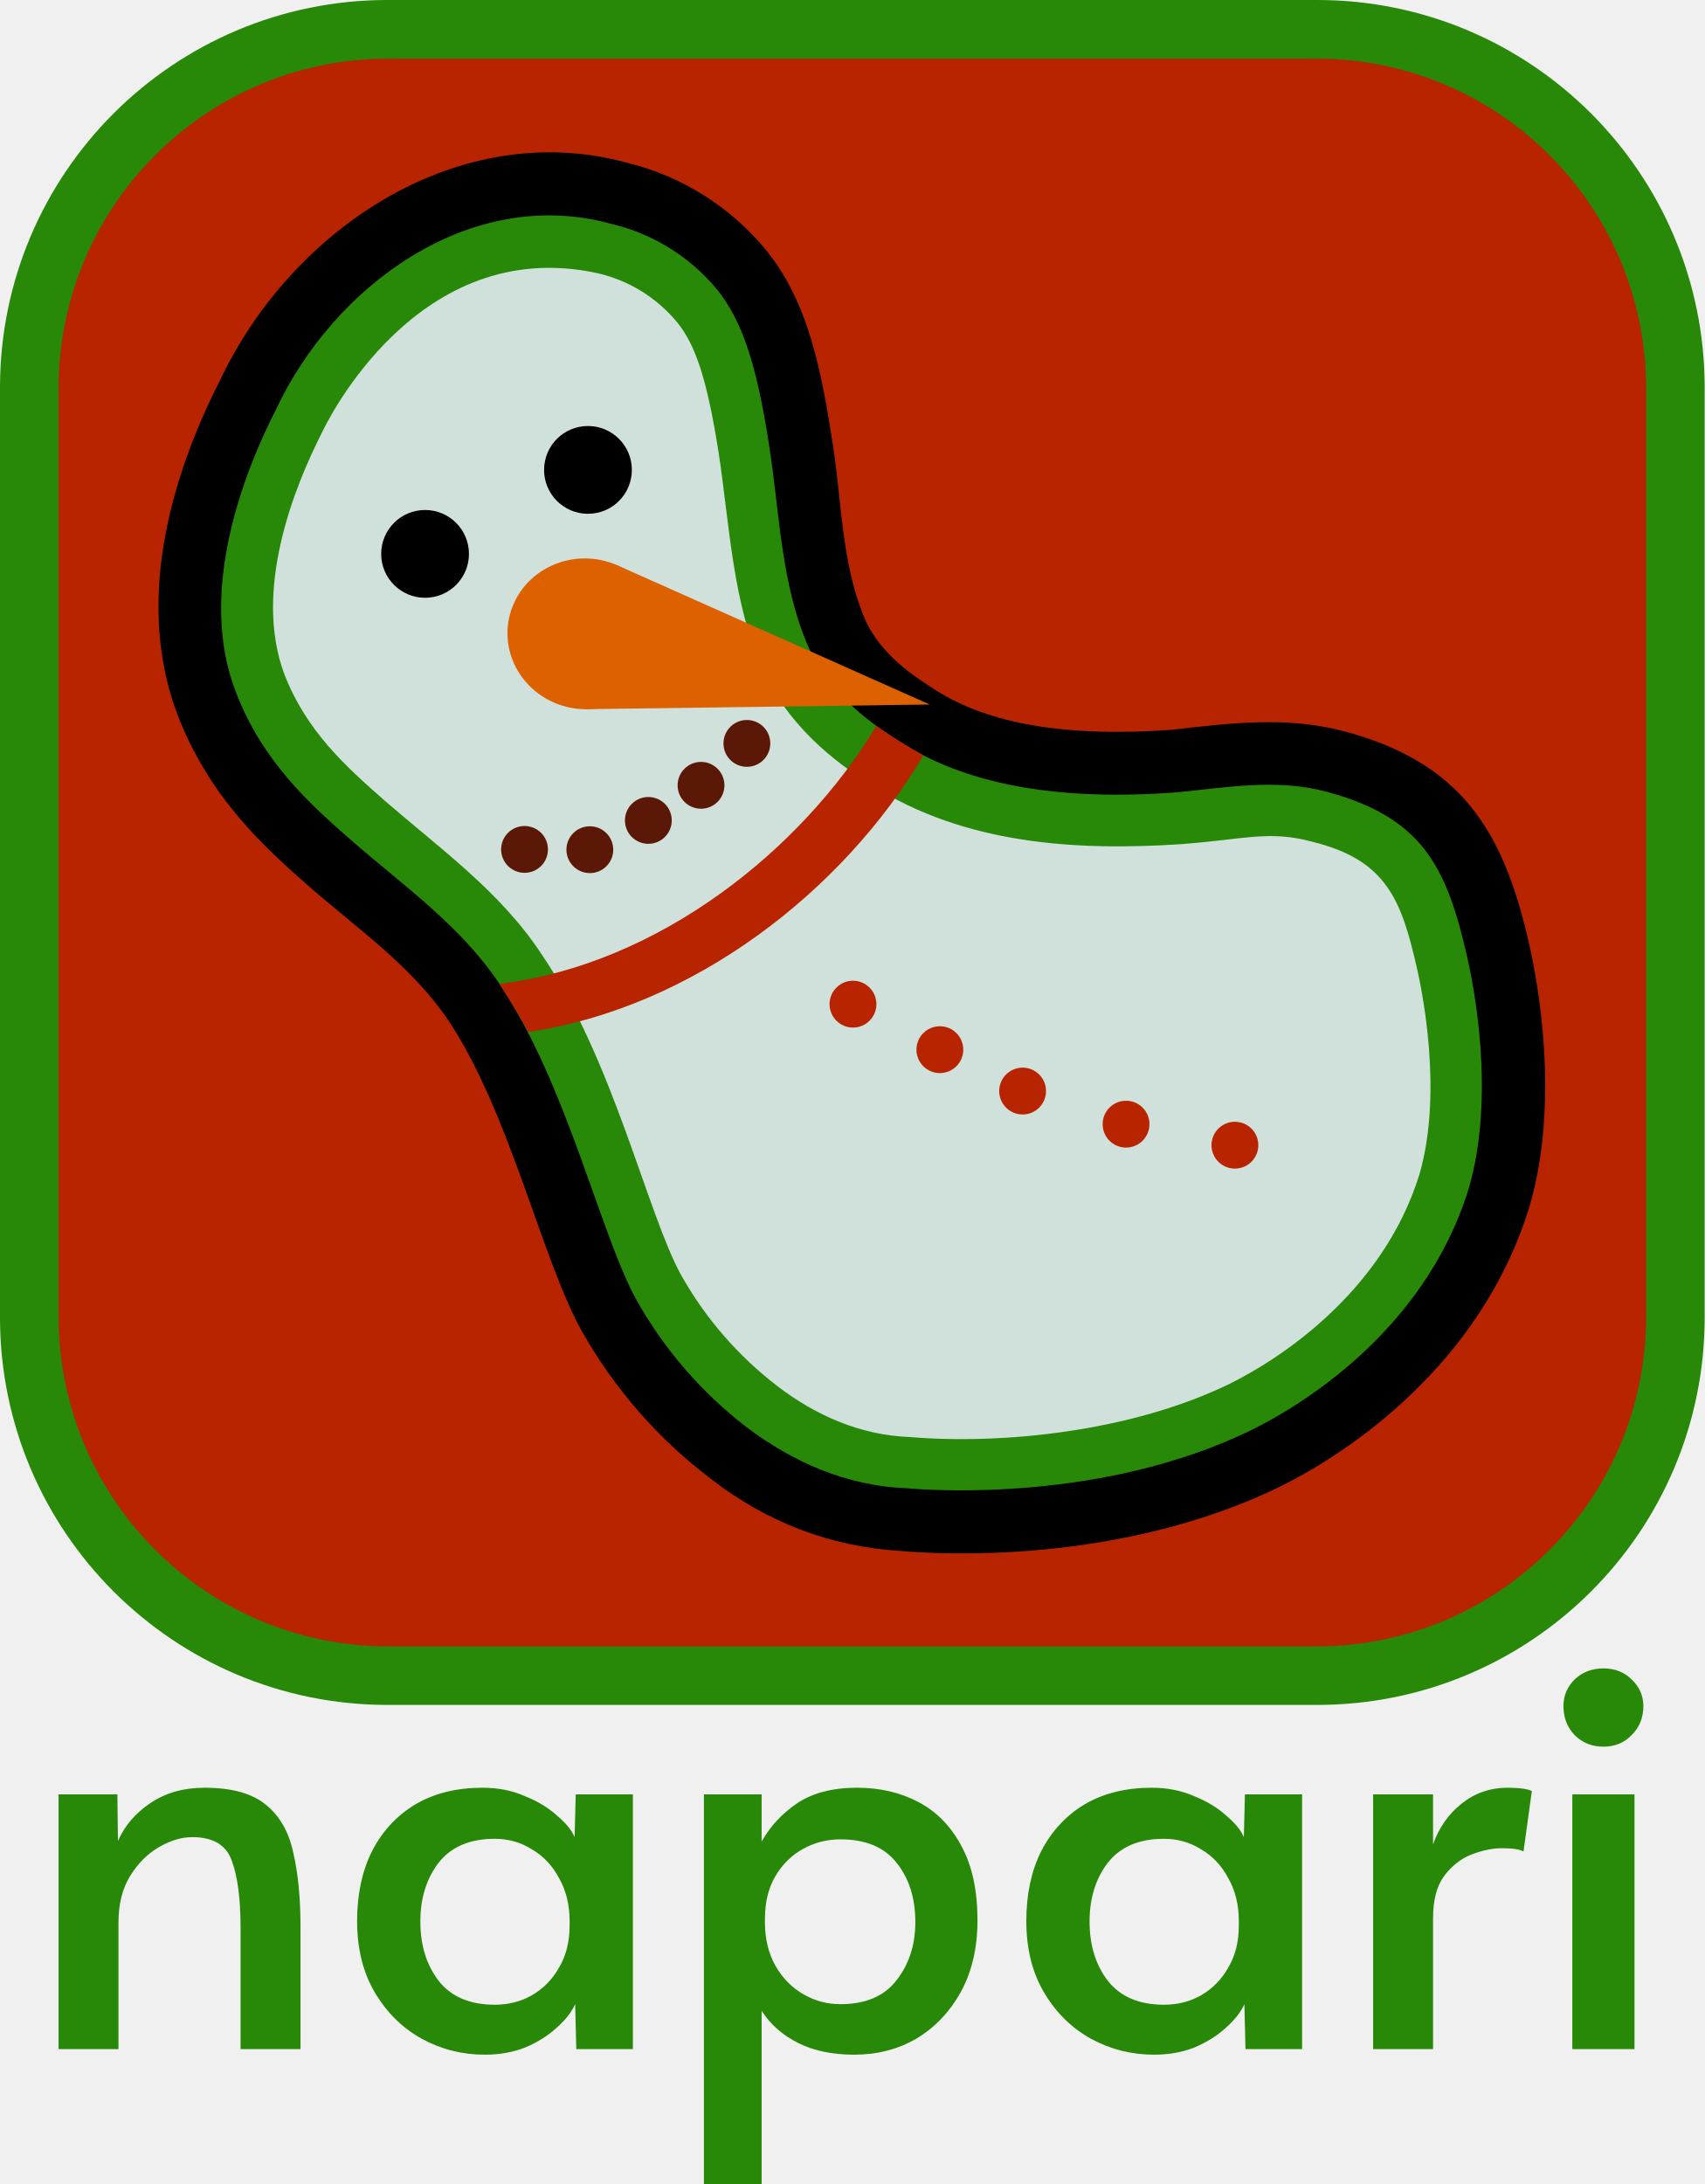
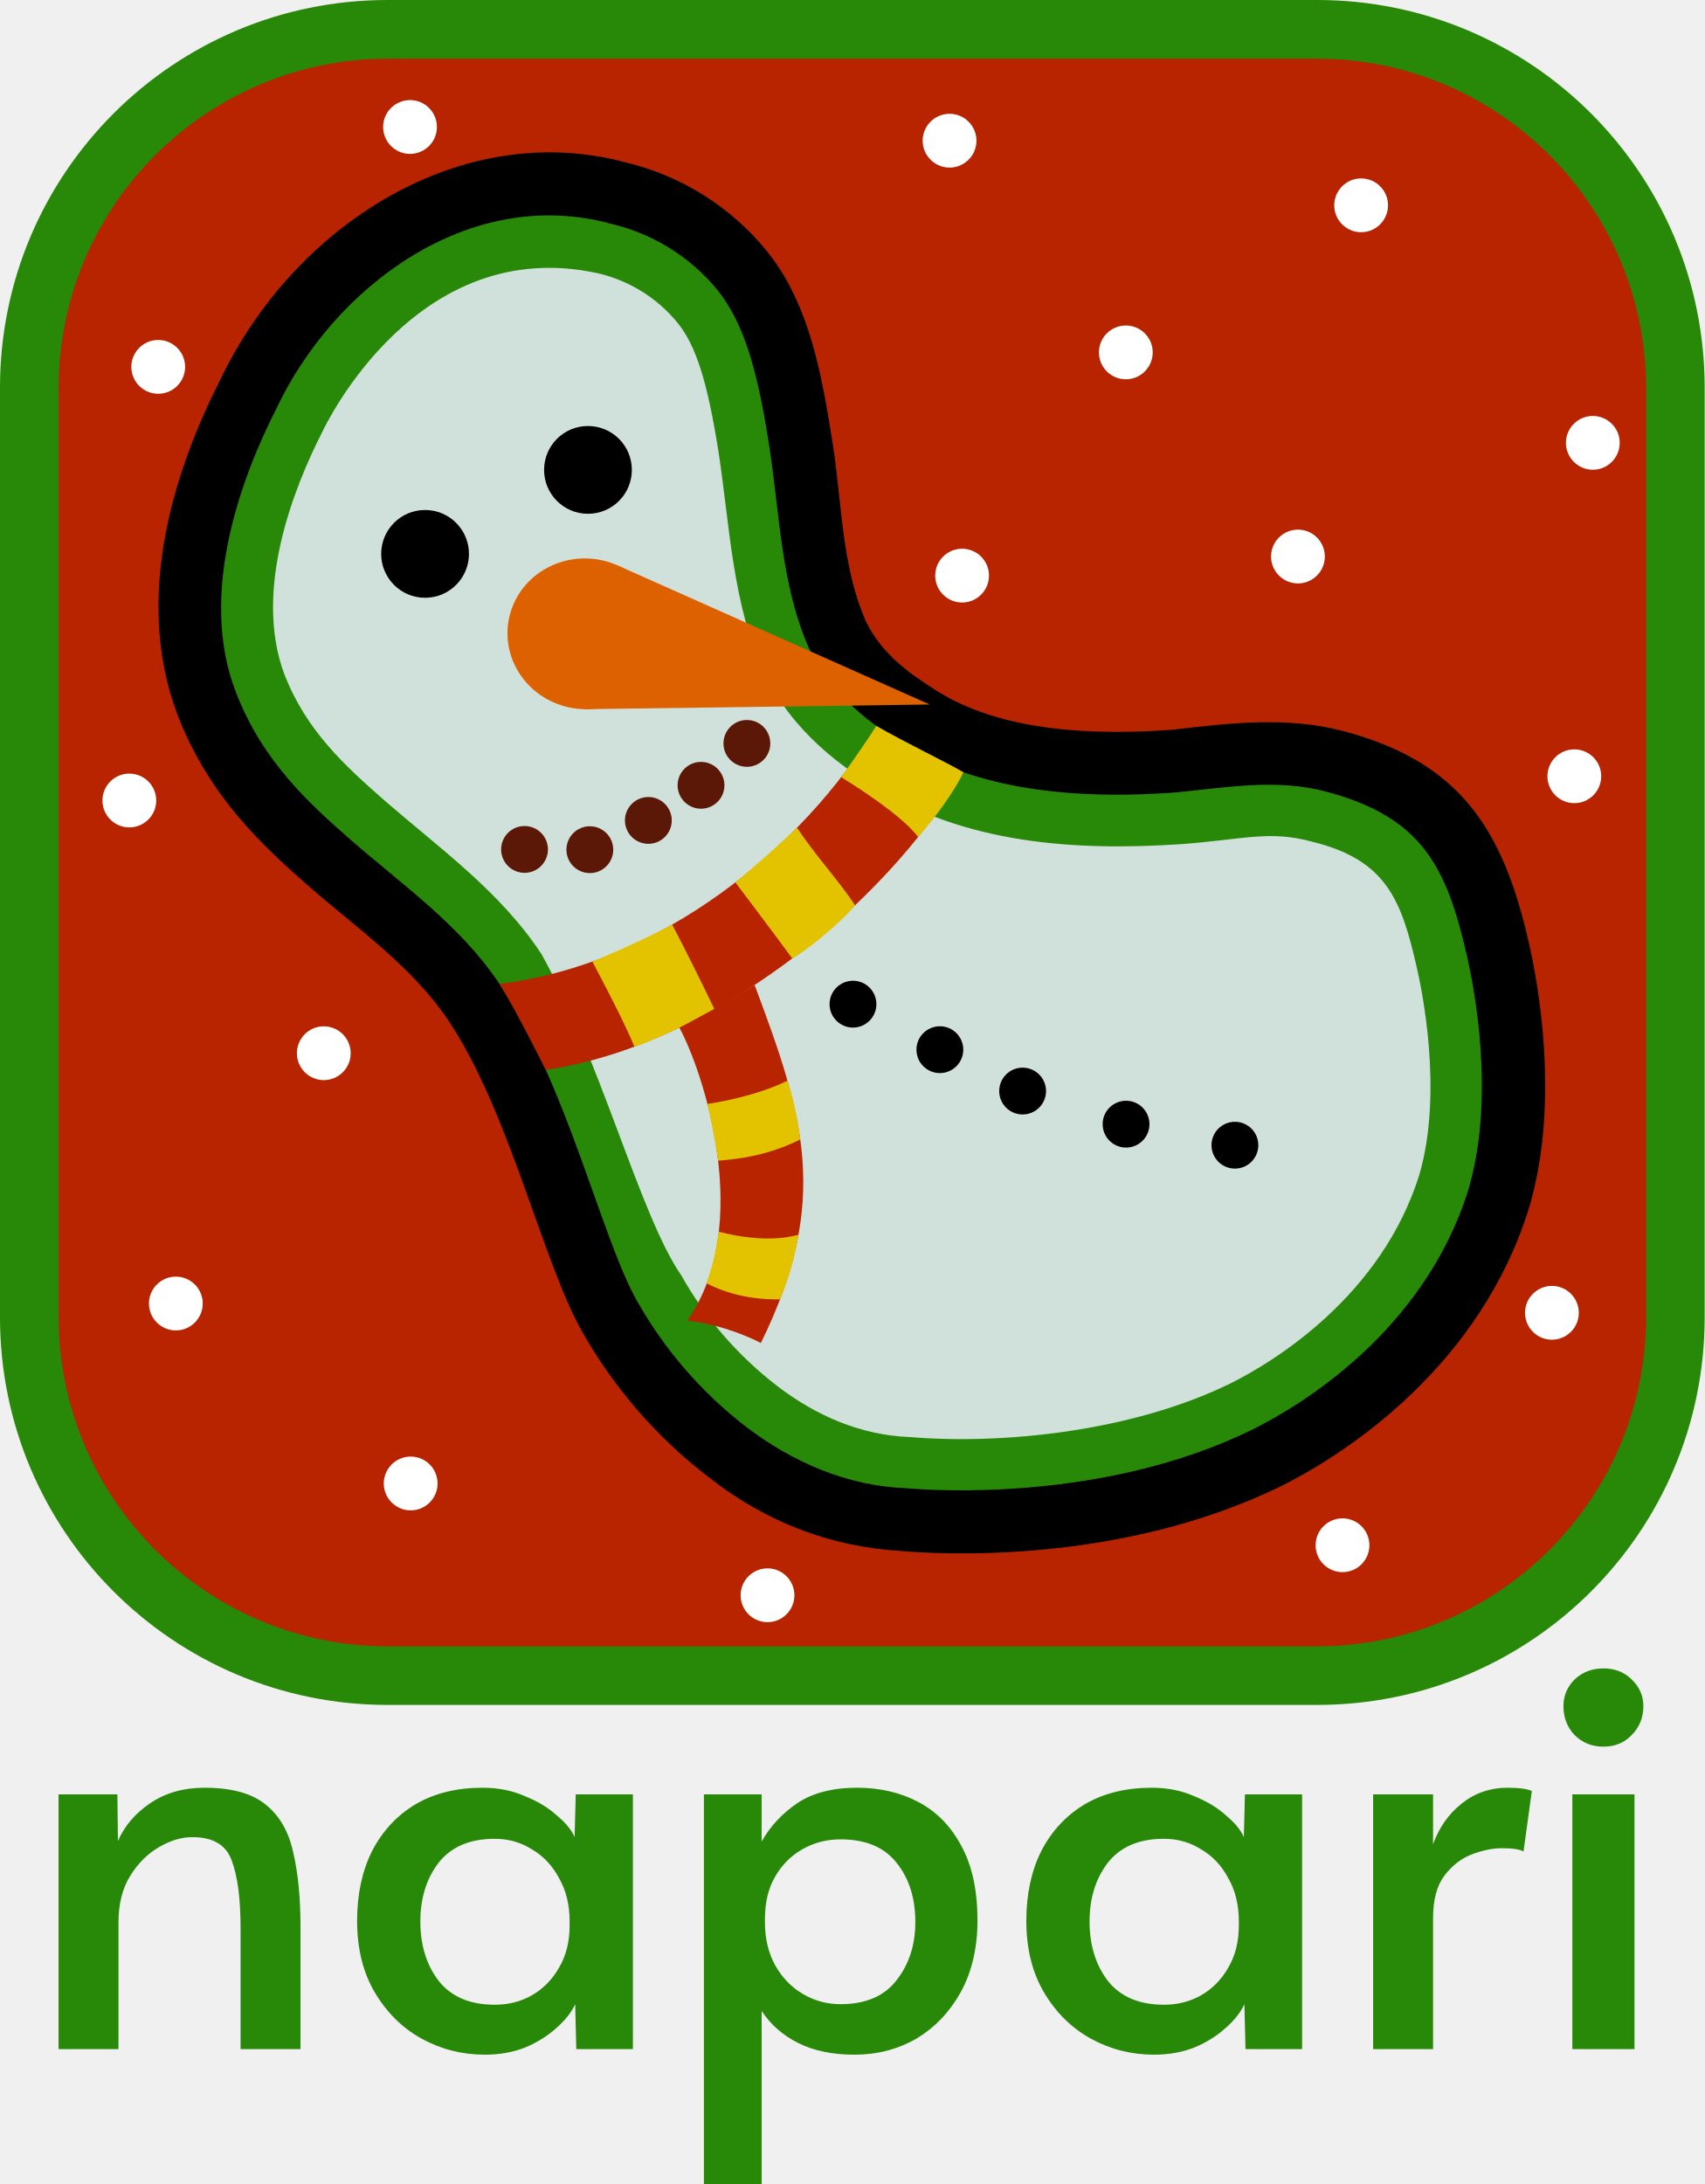
<svg xmlns="http://www.w3.org/2000/svg" width="824" height="1055.541" viewBox="0 0 426.626 546.506" version="1.1" id="svg22">
  <defs id="defs19">
    <style id="style1">
      .a {
        fill: #26283d;
      }

      .b {
        fill: url(#a);
      }

      .c {
        fill: #a59678;
      }

      .d {
        fill: url(#b);
      }
    </style>
    <radialGradient id="a" cx="103.55" cy="103.55" fx="14.832" fy="15.613" r="196.89" gradientUnits="userSpaceOnUse" gradientTransform="translate(-0.00499744)">
      <stop offset="0" stop-color="#746b7f" id="stop1" />
      <stop offset="0.12" stop-color="#615b6f" id="stop2" />
      <stop offset="0.26" stop-color="#514c60" id="stop3" />
      <stop offset="0.37" stop-color="#4b475b" id="stop4" />
      <stop offset="0.44" stop-color="#4f4b5f" id="stop5" />
      <stop offset="0.51" stop-color="#5a566c" id="stop6" />
      <stop offset="0.59" stop-color="#6d6881" id="stop7" />
      <stop offset="0.67" stop-color="#87829e" id="stop8" />
      <stop offset="0.74" stop-color="#a9a2c3" id="stop9" />
      <stop offset="0.78" stop-color="#bcb5d9" id="stop10" />
    </radialGradient>
    <linearGradient id="b" x1="38.31" y1="53.82" x2="165.6" y2="163.88" gradientUnits="userSpaceOnUse">
      <stop offset="0.05" stop-color="#448491" id="stop11" />
      <stop offset="0.15" stop-color="#4a7986" id="stop12" />
      <stop offset="0.33" stop-color="#506e7b" id="stop13" />
      <stop offset="0.52" stop-color="#526a77" id="stop14" />
      <stop offset="0.6" stop-color="#56707c" id="stop15" />
      <stop offset="0.7" stop-color="#607f8b" id="stop16" />
      <stop offset="0.82" stop-color="#7099a3" id="stop17" />
      <stop offset="0.94" stop-color="#87bdc4" id="stop18" />
      <stop offset="1" stop-color="#94d1d6" id="stop19" />
    </linearGradient>
    <radialGradient id="a-6" cx="103.55" cy="103.55" fx="14.832" fy="15.613" r="196.89" gradientUnits="userSpaceOnUse" gradientTransform="translate(-3.2384032e-6)">
      <stop offset="0" stop-color="#746b7f" id="stop1-7" />
      <stop offset="0.12" stop-color="#615b6f" id="stop2-5" />
      <stop offset="0.26" stop-color="#514c60" id="stop3-3" />
      <stop offset="0.37" stop-color="#4b475b" id="stop4-5" />
      <stop offset="0.44" stop-color="#4f4b5f" id="stop5-6" />
      <stop offset="0.51" stop-color="#5a566c" id="stop6-2" />
      <stop offset="0.59" stop-color="#6d6881" id="stop7-9" />
      <stop offset="0.67" stop-color="#87829e" id="stop8-1" />
      <stop offset="0.74" stop-color="#a9a2c3" id="stop9-2" />
      <stop offset="0.78" stop-color="#bcb5d9" id="stop10-7" />
    </radialGradient>
  </defs>
  <g id="g22" transform="matrix(2.06,0,0,2.06,-1.0987631e-6,0)" style="stroke-width:0.485;fill:#000000;fill-opacity:1">
    <path style="font-size:67.416px;font-family:Alata;-inkscape-font-specification:'Alata, Normal';fill:#288807;fill-opacity:1;stroke-width:0.95;stroke-linecap:round;stroke-linejoin:round" d="m 7.115,248.912 v -30.944 h 7.146 l 0.067,5.663 q 1.213,-2.764 3.91,-4.584 2.764,-1.888 6.607,-1.888 4.989,0 7.483,2.09 2.494,2.022 3.303,5.798 0.876,3.775 0.876,8.966 v 14.899 h -7.281 v -14.697 q 0,-5.393 -1.079,-8.225 -1.011,-2.831 -4.787,-2.831 -1.955,0 -4.045,1.213 -2.09,1.213 -3.506,3.506 -1.416,2.292 -1.416,5.663 v 15.371 z m 51.775,0.674 q -4.112,0 -7.685,-1.955 -3.506,-1.955 -5.663,-5.596 -2.157,-3.64 -2.157,-8.697 0,-4.854 1.82,-8.494 1.888,-3.64 5.258,-5.663 3.438,-2.022 8.157,-2.022 2.831,0 5.124,1.011 2.36,0.944 3.91,2.36 1.618,1.348 2.157,2.629 l 0.135,-5.191 h 6.944 v 30.944 h -6.876 l -0.135,-5.461 q -0.674,1.483 -2.292,2.899 -1.551,1.416 -3.775,2.36 -2.225,0.876 -4.921,0.876 z m 1.213,-6.067 q 2.494,0 4.517,-1.146 2.09,-1.213 3.303,-3.371 1.281,-2.157 1.281,-5.124 v -0.472 q 0,-3.034 -1.281,-5.258 -1.213,-2.292 -3.303,-3.506 -2.022,-1.281 -4.517,-1.281 -4.517,0 -6.809,2.899 -2.225,2.899 -2.225,7.146 0,4.315 2.225,7.213 2.292,2.899 6.809,2.899 z m 25.416,21.775 v -47.326 h 7.011 v 5.73 q 1.551,-2.764 4.315,-4.652 2.831,-1.888 7.281,-1.888 4.18,0 7.483,1.753 3.303,1.753 5.191,5.326 1.955,3.573 1.955,9.034 0,4.989 -2.022,8.697 -2.022,3.64 -5.393,5.663 -3.371,1.955 -7.551,1.955 -3.978,0 -6.809,-1.416 -2.831,-1.416 -4.449,-3.91 v 21.034 z m 16.584,-21.843 q 4.584,0 6.809,-2.899 2.292,-2.899 2.292,-7.079 0,-4.382 -2.292,-7.213 -2.225,-2.831 -6.809,-2.831 -2.427,0 -4.517,1.146 -2.09,1.146 -3.371,3.303 -1.281,2.157 -1.281,5.191 v 0.472 q 0,2.966 1.281,5.258 1.281,2.225 3.371,3.438 2.09,1.213 4.517,1.213 z m 38.09,6.135 q -4.112,0 -7.685,-1.955 -3.506,-1.955 -5.663,-5.596 -2.157,-3.64 -2.157,-8.697 0,-4.854 1.82,-8.494 1.888,-3.64 5.258,-5.663 3.438,-2.022 8.157,-2.022 2.831,0 5.124,1.011 2.36,0.944 3.91,2.36 1.618,1.348 2.157,2.629 l 0.135,-5.191 h 6.944 v 30.944 h -6.876 l -0.135,-5.461 q -0.674,1.483 -2.292,2.899 -1.551,1.416 -3.775,2.36 -2.225,0.876 -4.921,0.876 z m 1.213,-6.067 q 2.494,0 4.517,-1.146 2.09,-1.213 3.303,-3.371 1.281,-2.157 1.281,-5.124 v -0.472 q 0,-3.034 -1.281,-5.258 -1.213,-2.292 -3.303,-3.506 -2.022,-1.281 -4.517,-1.281 -4.517,0 -6.809,2.899 -2.225,2.899 -2.225,7.146 0,4.315 2.225,7.213 2.292,2.899 6.809,2.899 z m 25.416,5.393 v -30.944 h 7.281 v 6.067 q 1.079,-3.034 3.438,-4.921 2.427,-1.955 5.596,-1.955 2.157,0 2.966,0.404 l -1.011,7.348 q -0.607,-0.404 -2.629,-0.404 -1.685,0 -3.64,0.742 -1.955,0.742 -3.371,2.629 -1.348,1.82 -1.348,5.124 v 15.91 z m 24.202,0 v -30.944 h 7.551 v 30.944 z m 3.775,-36.742 q -2.09,0 -3.506,-1.416 -1.348,-1.416 -1.348,-3.506 0,-1.888 1.348,-3.236 1.416,-1.348 3.506,-1.348 2.09,0 3.438,1.348 1.416,1.348 1.416,3.236 0,2.09 -1.416,3.506 -1.348,1.416 -3.438,1.416 z" id="text1" aria-label="napari&#10;" />
  </g>
-   <rect class="b" x="1.657617e-05" y="4.4408921e-16" width="426.626" height="426.626" rx="96.993" id="rect20-8" style="fill:#288807;fill-opacity:1;stroke-width:2.212" />
+   <rect class="b" x="-6.3120142e-06" y="0" width="426.626" height="426.626" rx="96.993" id="rect20-8" style="fill:#288807;fill-opacity:1;stroke-width:2.212" />
  <rect class="b" x="14.667" y="14.667" width="397.312" height="397.312" rx="82.519" id="rect20" style="fill:#b82300;fill-opacity:1;stroke-width:2.06" />
-   <path class="a" d="m 225.217,388.083 c -16.822,-1.053 -32.971,-6.764 -47.874,-18.458 -12.89,-9.879 -23.653,-22.26 -31.642,-36.4 -9.962,-17.562 -18.162,-55.107 -33.599,-78.053 -9.133,-13.436 -22.502,-22.684 -34.567,-33.187 -10.854,-9.537 -25.135,-22.216 -33.166,-43.281 -11.205,-29.774 -0.299,-61.944 10.691,-83.533 18.295,-38.605 60.382,-65.849 101.949,-54.425 13.644,3.345 25.837,11.021 34.752,21.877 9.394,11.618 13.184,26.224 16.253,46.02 2.737,15.533 2.271,32.221 8.693,46.824 4.12,8.652 11.989,13.699 17.16,17.036 13.485,8.757 33.296,12.032 59.596,10.094 14.299,-1.658 28.454,-3.383 42.601,0.309 29.533,7.77 40.123,24.797 46.535,52.88 2.209,9.583 7.932,39.606 0.185,66.126 -12.155,39.692 -45.331,61.535 -62.027,69.896 -40.465,19.843 -85.742,17.146 -95.543,16.274 z" id="path20" style="fill:#000000;fill-opacity:1;stroke-width:2.06" />
+   <path class="a" d="m 225.217,388.083 c -16.822,-1.053 -32.971,-6.764 -47.874,-18.458 -12.89,-9.879 -23.653,-22.26 -31.642,-36.4 C 135.738,315.664 127.539,278.119 112.102,255.172 102.97,241.736 89.6,232.488 77.535,221.986 66.682,212.449 52.4,199.77 44.369,178.705 33.165,148.931 44.07,116.761 55.061,95.172 73.356,56.567 115.443,29.323 157.01,40.747 c 13.644,3.345 25.837,11.021 34.752,21.877 9.394,11.618 13.184,26.224 16.253,46.02 2.737,15.533 2.271,32.221 8.693,46.824 4.12,8.652 11.989,13.699 17.16,17.036 13.485,8.757 33.296,12.032 59.596,10.094 14.299,-1.658 28.454,-3.383 42.601,0.309 29.533,7.77 40.123,24.797 46.535,52.88 2.209,9.583 7.932,39.606 0.185,66.126 -12.155,39.692 -45.331,61.535 -62.027,69.896 -40.465,19.843 -85.742,17.146 -95.543,16.274 z" id="path20" style="fill:#000000;fill-opacity:1;stroke-width:2.06" />
  <path class="c" d="m 226.618,372.386 c -14.676,-0.584 -28.26,-6.522 -39.861,-15.326 -11.147,-8.583 -20.451,-19.323 -27.357,-31.58 -8.959,-15.856 -17.467,-54.216 -34.402,-79.289 -9.741,-14.6 -24.11,-24.615 -37.121,-35.947 -10.185,-8.922 -22.098,-19.536 -28.799,-36.956 -9.856,-25.138 1.976,-55.079 9.991,-70.823 14.529,-30.945 48.575,-56.13 83.821,-46.474 10.428,2.439 19.769,8.227 26.595,16.48 6.18,7.766 9.785,18.21 12.937,38.522 2.744,17.148 2.928,35.215 10.073,51.273 6.18,12.628 16.48,19.385 22.804,23.402 16.631,10.744 39.682,14.846 69.34,12.587 12.459,-1.222 24.848,-3.452 37.183,-0.185 24.074,6.409 30.197,18.717 35.329,41.2 1.674,7.25 7.217,34.925 0.412,58.195 -11.152,36.131 -42.874,54.668 -54.034,60.214 -37.142,18.239 -79.993,15.326 -86.911,14.708 z" id="path21" style="fill:#288807;fill-opacity:1;stroke-width:2.06" />
-   <path class="d" d="m 149.594,68.371 c 7.831,1.802 14.843,6.149 19.941,12.36 4.594,5.665 7.457,14.42 10.3,32.404 2.813,18.44 3.456,37.66 11.186,54.899 7.684,15.862 20.6,24.246 27.377,28.593 22.996,14.571 50.709,16.366 77.188,14.605 15.8,-1.174 22.063,-3.543 32.857,-0.597 18.557,4.556 22.302,14.586 26.162,31.58 1.2,5.175 6.641,31.07 0.618,51.727 -9.406,30.212 -36.146,46.728 -47.462,52.324 -24.728,12.05 -57.117,15.26 -80.072,13.328 -12.239,-0.442 -23.538,-5.366 -33.166,-12.772 -9.793,-7.514 -17.963,-16.931 -24.02,-27.686 -8.475,-15.255 -16.945,-53.919 -34.958,-80.34 -10.196,-15.558 -25.315,-26.357 -39.14,-38.337 -10.025,-8.793 -19.737,-17.546 -25.256,-31.786 -7.822,-20.988 2.399,-46.635 9.435,-60.44 1.109,-2.37 23.896,-49.734 69.01,-39.861 z" id="path22" style="fill:#dee8eb;fill-opacity:0.922;stroke-width:2.06" />
+   <path class="d" d="m 149.594,68.371 c 7.831,1.802 14.843,6.149 19.941,12.36 4.594,5.665 7.457,14.42 10.3,32.404 2.813,18.44 3.456,37.66 11.186,54.899 7.684,15.862 20.6,24.246 27.377,28.593 22.996,14.571 50.709,16.366 77.188,14.605 15.8,-1.174 22.063,-3.543 32.857,-0.597 18.557,4.556 22.302,14.586 26.162,31.58 1.2,5.175 6.641,31.07 0.618,51.727 -9.406,30.212 -36.146,46.728 -47.462,52.324 -24.728,12.05 -57.117,15.26 -80.072,13.328 -12.239,-0.442 -23.538,-5.366 -33.166,-12.772 -9.793,-7.514 -17.963,-16.931 -24.02,-27.686 -10.312,-14.888 -19.931,-53.322 -34.958,-80.34 -10.196,-15.558 -25.315,-26.357 -39.14,-38.337 -10.025,-8.793 -19.737,-17.546 -25.256,-31.786 -7.822,-20.988 2.399,-46.635 9.435,-60.44 1.109,-2.37 23.896,-49.734 69.01,-39.861 z" id="path22" style="fill:#dee8eb;fill-opacity:0.922;stroke-width:2.06" />
  <circle style="fill:#000000;fill-opacity:1;stroke-width:1.957;stroke-linecap:round;stroke-linejoin:round" id="path1" cx="106.382" cy="138.599" r="10.983" />
  <circle style="fill:#000000;fill-opacity:1;stroke-width:1.957;stroke-linecap:round;stroke-linejoin:round" id="path1-6" cx="147.151" cy="117.584" r="10.983" />
  <circle style="fill:#5c1807;fill-opacity:1;stroke-width:1.957;stroke-linecap:round;stroke-linejoin:round" id="path2" cx="131.277" cy="212.552" r="5.858" />
  <circle style="fill:#5c1807;fill-opacity:1;stroke-width:1.957;stroke-linecap:round;stroke-linejoin:round" id="path2-5" cx="175.444" cy="196.509" r="5.858" />
  <circle style="fill:#5c1807;fill-opacity:1;stroke-width:1.957;stroke-linecap:round;stroke-linejoin:round" id="path2-2" cx="186.923" cy="186.022" r="5.858" />
-   <circle style="fill:#5c1807;fill-opacity:1;stroke-width:1.957;stroke-linecap:round;stroke-linejoin:round" id="path2-56" cx="162.264" cy="205.295" r="5.858" />
-   <circle style="fill:#b82300;fill-opacity:1;stroke-width:1.957;stroke-linecap:round;stroke-linejoin:round" id="path2-56-5" cx="309.061" cy="286.564" r="5.858" />
-   <circle style="fill:#b82300;fill-opacity:1;stroke-width:1.957;stroke-linecap:round;stroke-linejoin:round" id="path2-56-5-7" cx="213.475" cy="251.271" r="5.858" />
-   <circle style="fill:#b82300;fill-opacity:1;stroke-width:1.957;stroke-linecap:round;stroke-linejoin:round" id="path2-56-5-5" cx="235.221" cy="262.662" r="5.858" />
-   <circle style="fill:#b82300;fill-opacity:1;stroke-width:1.957;stroke-linecap:round;stroke-linejoin:round" id="path2-56-5-9" cx="255.931" cy="273.017" r="5.858" />
-   <circle style="fill:#b82300;fill-opacity:1;stroke-width:1.957;stroke-linecap:round;stroke-linejoin:round" id="path2-56-5-74" cx="281.818" cy="281.301" r="5.858" />
+   <circle style="fill:#5c1807;fill-opacity:1;stroke-width:1.957;stroke-linecap:round;stroke-linejoin:round" id="path2-56" cx="162.264" cy="205.296" r="5.858" />
+   <circle style="fill:#000000;fill-opacity:1;stroke-width:1.957;stroke-linecap:round;stroke-linejoin:round" id="path2-56-5" cx="309.061" cy="286.564" r="5.858" />
+   <circle style="fill:#000000;fill-opacity:1;stroke-width:1.957;stroke-linecap:round;stroke-linejoin:round" id="path2-56-5-7" cx="213.475" cy="251.271" r="5.858" />
+   <circle style="fill:#000000;fill-opacity:1;stroke-width:1.957;stroke-linecap:round;stroke-linejoin:round" id="path2-56-5-5" cx="235.221" cy="262.662" r="5.858" />
+   <circle style="fill:#000000;fill-opacity:1;stroke-width:1.957;stroke-linecap:round;stroke-linejoin:round" id="path2-56-5-9" cx="255.931" cy="273.017" r="5.858" />
+   <circle style="fill:#000000;fill-opacity:1;stroke-width:1.957;stroke-linecap:round;stroke-linejoin:round" id="path2-56-5-74" cx="281.818" cy="281.301" r="5.858" />
  <circle style="fill:#5c1807;fill-opacity:1;stroke-width:1.957;stroke-linecap:round;stroke-linejoin:round" id="path2-9" cx="147.62" cy="212.618" r="5.858" />
-   <g id="g4" style="fill:#de6100;fill-opacity:1;stroke-width:0.573" transform="matrix(3.484641,1.102256,-1.111468,3.361312,-27.98168,-188.629)">
+   <g id="g4" style="fill:#de6100;fill-opacity:1;stroke-width:0.573" transform="matrix(3.484641,1.102256,-1.111468,3.361312,-27.98171,-188.629)">
    <circle style="fill:#de6100;fill-opacity:1;stroke-width:0.544;stroke-linecap:round;stroke-linejoin:round" id="path3" cx="75.163" cy="78.655" r="5.332" />
    <path style="fill:#de6100;fill-opacity:1;stroke-width:0.544;stroke-linecap:round;stroke-linejoin:round" d="m 75.768,73.358 23.298,2.72 -22.348,7.677 z" id="path4" />
  </g>
-   <path style="fill:#b82300;fill-opacity:1;stroke-width:1.957;stroke-linecap:round;stroke-linejoin:round" d="m 124.998,246.191 c 39.935,-4.863 75.751,-33.633 94.315,-64.539 5.893,3.953 5.893,3.953 11.788,7.362 -20.203,34.12 -57.768,63.174 -98.903,69.215 -1.165,-2.157 -3.253,-5.816 -7.2,-12.038 z" id="path6" />
+   <path style="fill:#b82300;fill-opacity:1;stroke-width:1.957;stroke-linecap:round;stroke-linejoin:round" d="m 124.998,246.191 c 39.935,-4.863 75.751,-33.633 94.315,-64.539 5.893,3.953 15.879,8.181 21.774,11.59 -20.203,34.12 -63.34,68.437 -104.474,74.477 -1.165,-2.157 -7.667,-15.306 -11.614,-21.528 z" id="path6" />
+   <path style="fill:#e3c300;fill-opacity:1;stroke:none;stroke-width:12.944;stroke-linecap:round;stroke-linejoin:round" d="m 148.252,240.617 c 0,0 8.061,15.031 10.512,21.298 3.229,-0.826 15.359,-6.486 20.058,-9.345 -2.941,-6.107 -7.011,-14.39 -10.592,-21.206 -8.6,4.635 -19.978,9.252 -19.978,9.252 z" id="path5" />
+   <path style="fill:#e3c300;fill-opacity:1;stroke:none;stroke-width:12.944;stroke-linecap:round;stroke-linejoin:round" d="m 184.052,220.803 c 0,0 10.348,13.67 14.223,19.032 2.97,-1.473 12.306,-9.011 15.71,-13.294 -3.588,-5.59 -10.027,-12.601 -14.515,-19.416 -7.057,6.741 -15.418,13.679 -15.418,13.679 z" id="path5-6" />
+   <path style="fill:#e3c300;fill-opacity:1;stroke:none;stroke-width:12.944;stroke-linecap:round;stroke-linejoin:round" d="m 210.519,194.471 c 0,0 14.796,8.9 19.261,14.984 3.812,-4.256 9.398,-11.814 11.306,-16.213 -4.331,-2.564 -13.915,-7.118 -21.774,-11.59 -3.859,6.029 -8.794,12.819 -8.794,12.819 z" id="path5-5" />
+   <path style="fill:#b82300;fill-opacity:1;stroke:none;stroke-width:12.944;stroke-linecap:round;stroke-linejoin:round" d="m 170.033,257.159 c 6.098,11.257 18.68,49.584 1.946,73.334 5.742,0.463 13.259,2.877 18.445,5.566 17.655,-35.87 10.562,-57.167 -1.567,-89.588 -8.566,5.267 -10.798,6.417 -18.823,10.688 z" id="path7" />
+   <path style="fill:#e3c300;fill-opacity:1;stroke:none;stroke-width:12.944;stroke-linecap:round;stroke-linejoin:round" d="m 177.056,276.245 c 0,0 11.405,-1.561 20.027,-5.821 1.539,4.505 2.564,9.686 3.2,14.72 -7.871,3.844 -14.622,4.827 -20.555,5.298 -0.38,-2.886 -1.49,-9.127 -2.672,-14.197 z" id="path8" />
+   <path style="fill:#e3c300;fill-opacity:1;stroke:none;stroke-width:12.944;stroke-linecap:round;stroke-linejoin:round" d="m 179.907,308.205 c 0,0 11.111,3.273 19.927,0.761 -1.39,8.624 -3.622,13.622 -4.62,16.181 -7.462,0.061 -13.174,-1.415 -18.33,-3.986 1.641,-5.247 2.012,-6.812 3.023,-12.956 z" id="path8-5" />
+   <circle style="fill:#ffffff;fill-opacity:1;stroke:none;stroke-width:12.944;stroke-linecap:round;stroke-linejoin:round" id="path9" cx="281.76" cy="88.18" r="6.731" />
+   <circle style="fill:#ffffff;fill-opacity:1;stroke:none;stroke-width:12.944;stroke-linecap:round;stroke-linejoin:round" id="path9-2" cx="324.837" cy="139.26" r="6.731" />
+   <circle style="fill:#ffffff;fill-opacity:1;stroke:none;stroke-width:12.944;stroke-linecap:round;stroke-linejoin:round" id="path9-1" cx="237.647" cy="35.207" r="6.731" />
+   <circle style="fill:#ffffff;fill-opacity:1;stroke:none;stroke-width:12.944;stroke-linecap:round;stroke-linejoin:round" id="path9-7" cx="81.035" cy="263.55" r="6.731" />
+   <circle style="fill:#ffffff;fill-opacity:1;stroke:none;stroke-width:12.944;stroke-linecap:round;stroke-linejoin:round" id="path9-9" cx="102.616" cy="31.776" r="6.731" />
+   <circle style="fill:#ffffff;fill-opacity:1;stroke:none;stroke-width:12.944;stroke-linecap:round;stroke-linejoin:round" id="path9-93" cx="39.6" cy="91.804" r="6.731" />
+   <circle style="fill:#ffffff;fill-opacity:1;stroke:none;stroke-width:12.944;stroke-linecap:round;stroke-linejoin:round" id="path9-23" cx="32.367" cy="200.311" r="6.731" />
+   <circle style="fill:#ffffff;fill-opacity:1;stroke:none;stroke-width:12.944;stroke-linecap:round;stroke-linejoin:round" id="path9-5" cx="388.401" cy="328.505" r="6.731" />
+   <circle style="fill:#ffffff;fill-opacity:1;stroke:none;stroke-width:12.944;stroke-linecap:round;stroke-linejoin:round" id="path9-22" cx="335.989" cy="386.67" r="6.731" />
+   <circle style="fill:#ffffff;fill-opacity:1;stroke:none;stroke-width:12.944;stroke-linecap:round;stroke-linejoin:round" id="path9-61" cx="394.008" cy="194.245" r="6.731" />
+   <circle style="fill:#ffffff;fill-opacity:1;stroke:none;stroke-width:12.944;stroke-linecap:round;stroke-linejoin:round" id="path9-6" cx="102.781" cy="371.212" r="6.731" />
+   <circle style="fill:#ffffff;fill-opacity:1;stroke:none;stroke-width:12.944;stroke-linecap:round;stroke-linejoin:round" id="path9-94" cx="192.085" cy="399.185" r="6.731" />
+   <circle style="fill:#ffffff;fill-opacity:1;stroke:none;stroke-width:12.944;stroke-linecap:round;stroke-linejoin:round" id="path9-62" cx="44.009" cy="326.183" r="6.731" />
+   <circle style="fill:#ffffff;fill-opacity:1;stroke:none;stroke-width:12.944;stroke-linecap:round;stroke-linejoin:round" id="path9-18" cx="240.784" cy="144.039" r="6.731" />
+   <circle style="fill:#ffffff;fill-opacity:1;stroke:none;stroke-width:12.944;stroke-linecap:round;stroke-linejoin:round" id="path9-92" cx="340.652" cy="51.377" r="6.731" />
+   <circle style="fill:#ffffff;fill-opacity:1;stroke:none;stroke-width:12.944;stroke-linecap:round;stroke-linejoin:round" id="path9-97" cx="398.637" cy="110.814" r="6.731" />
</svg>
